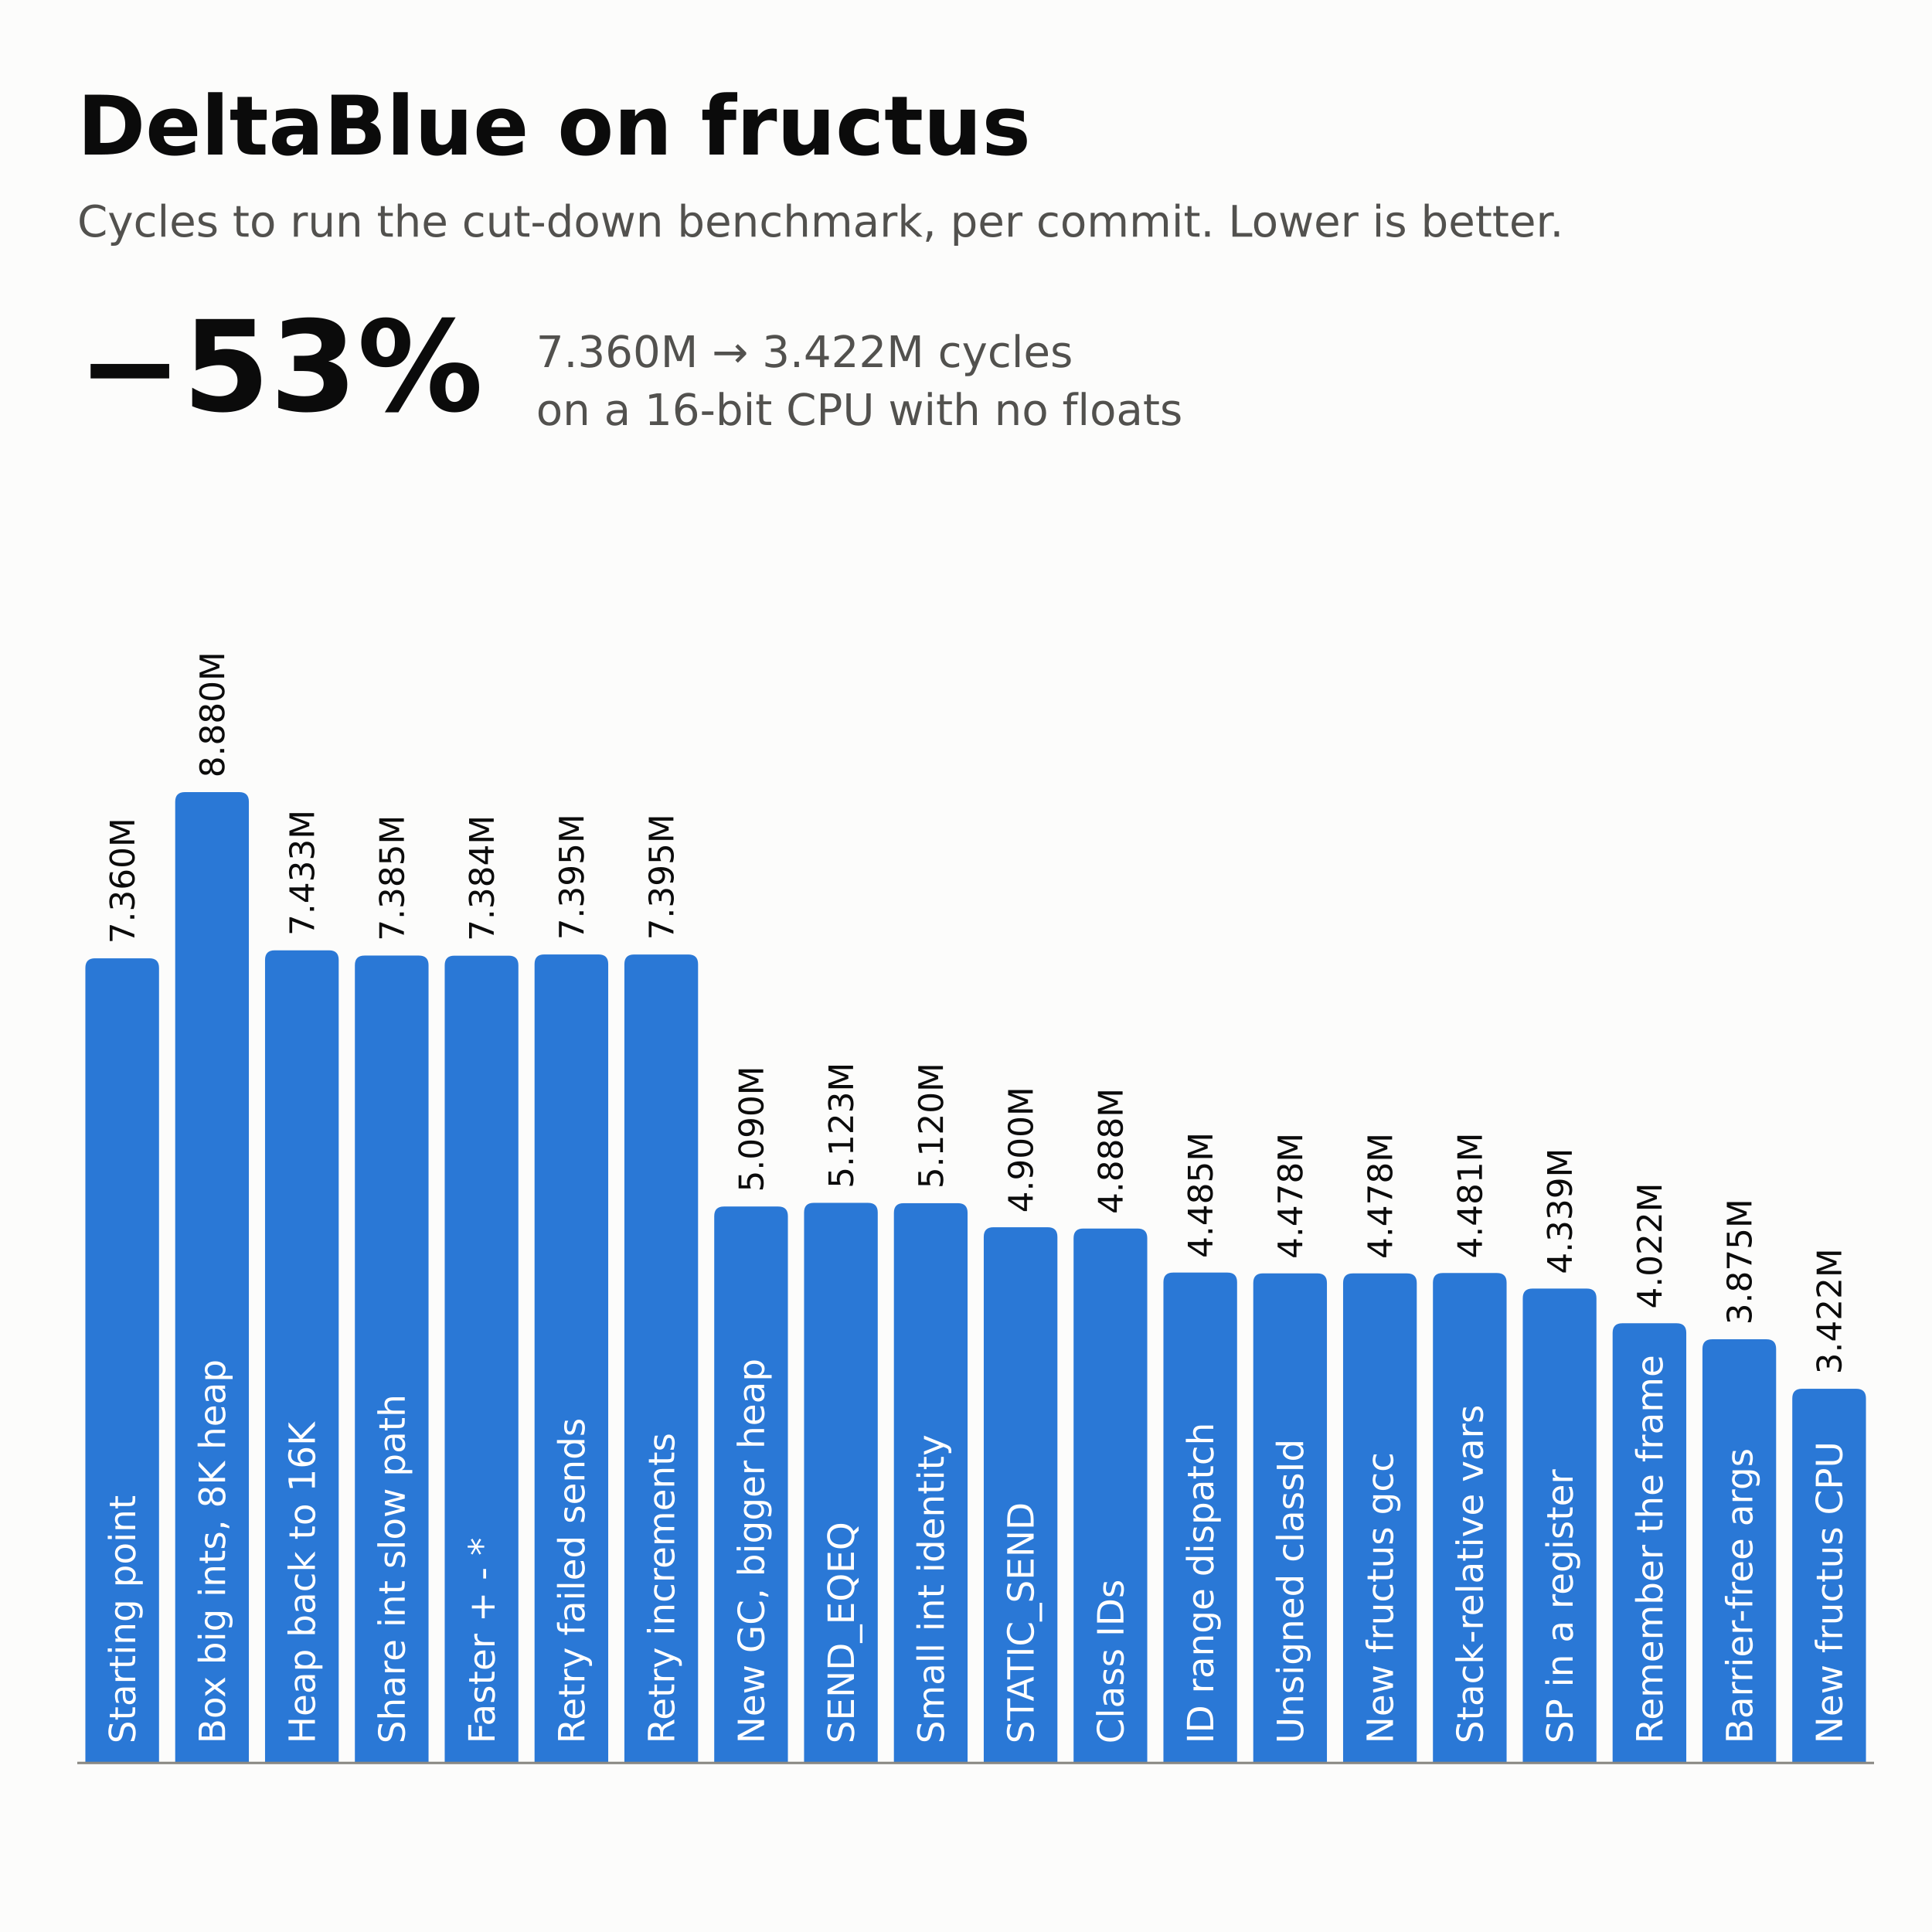
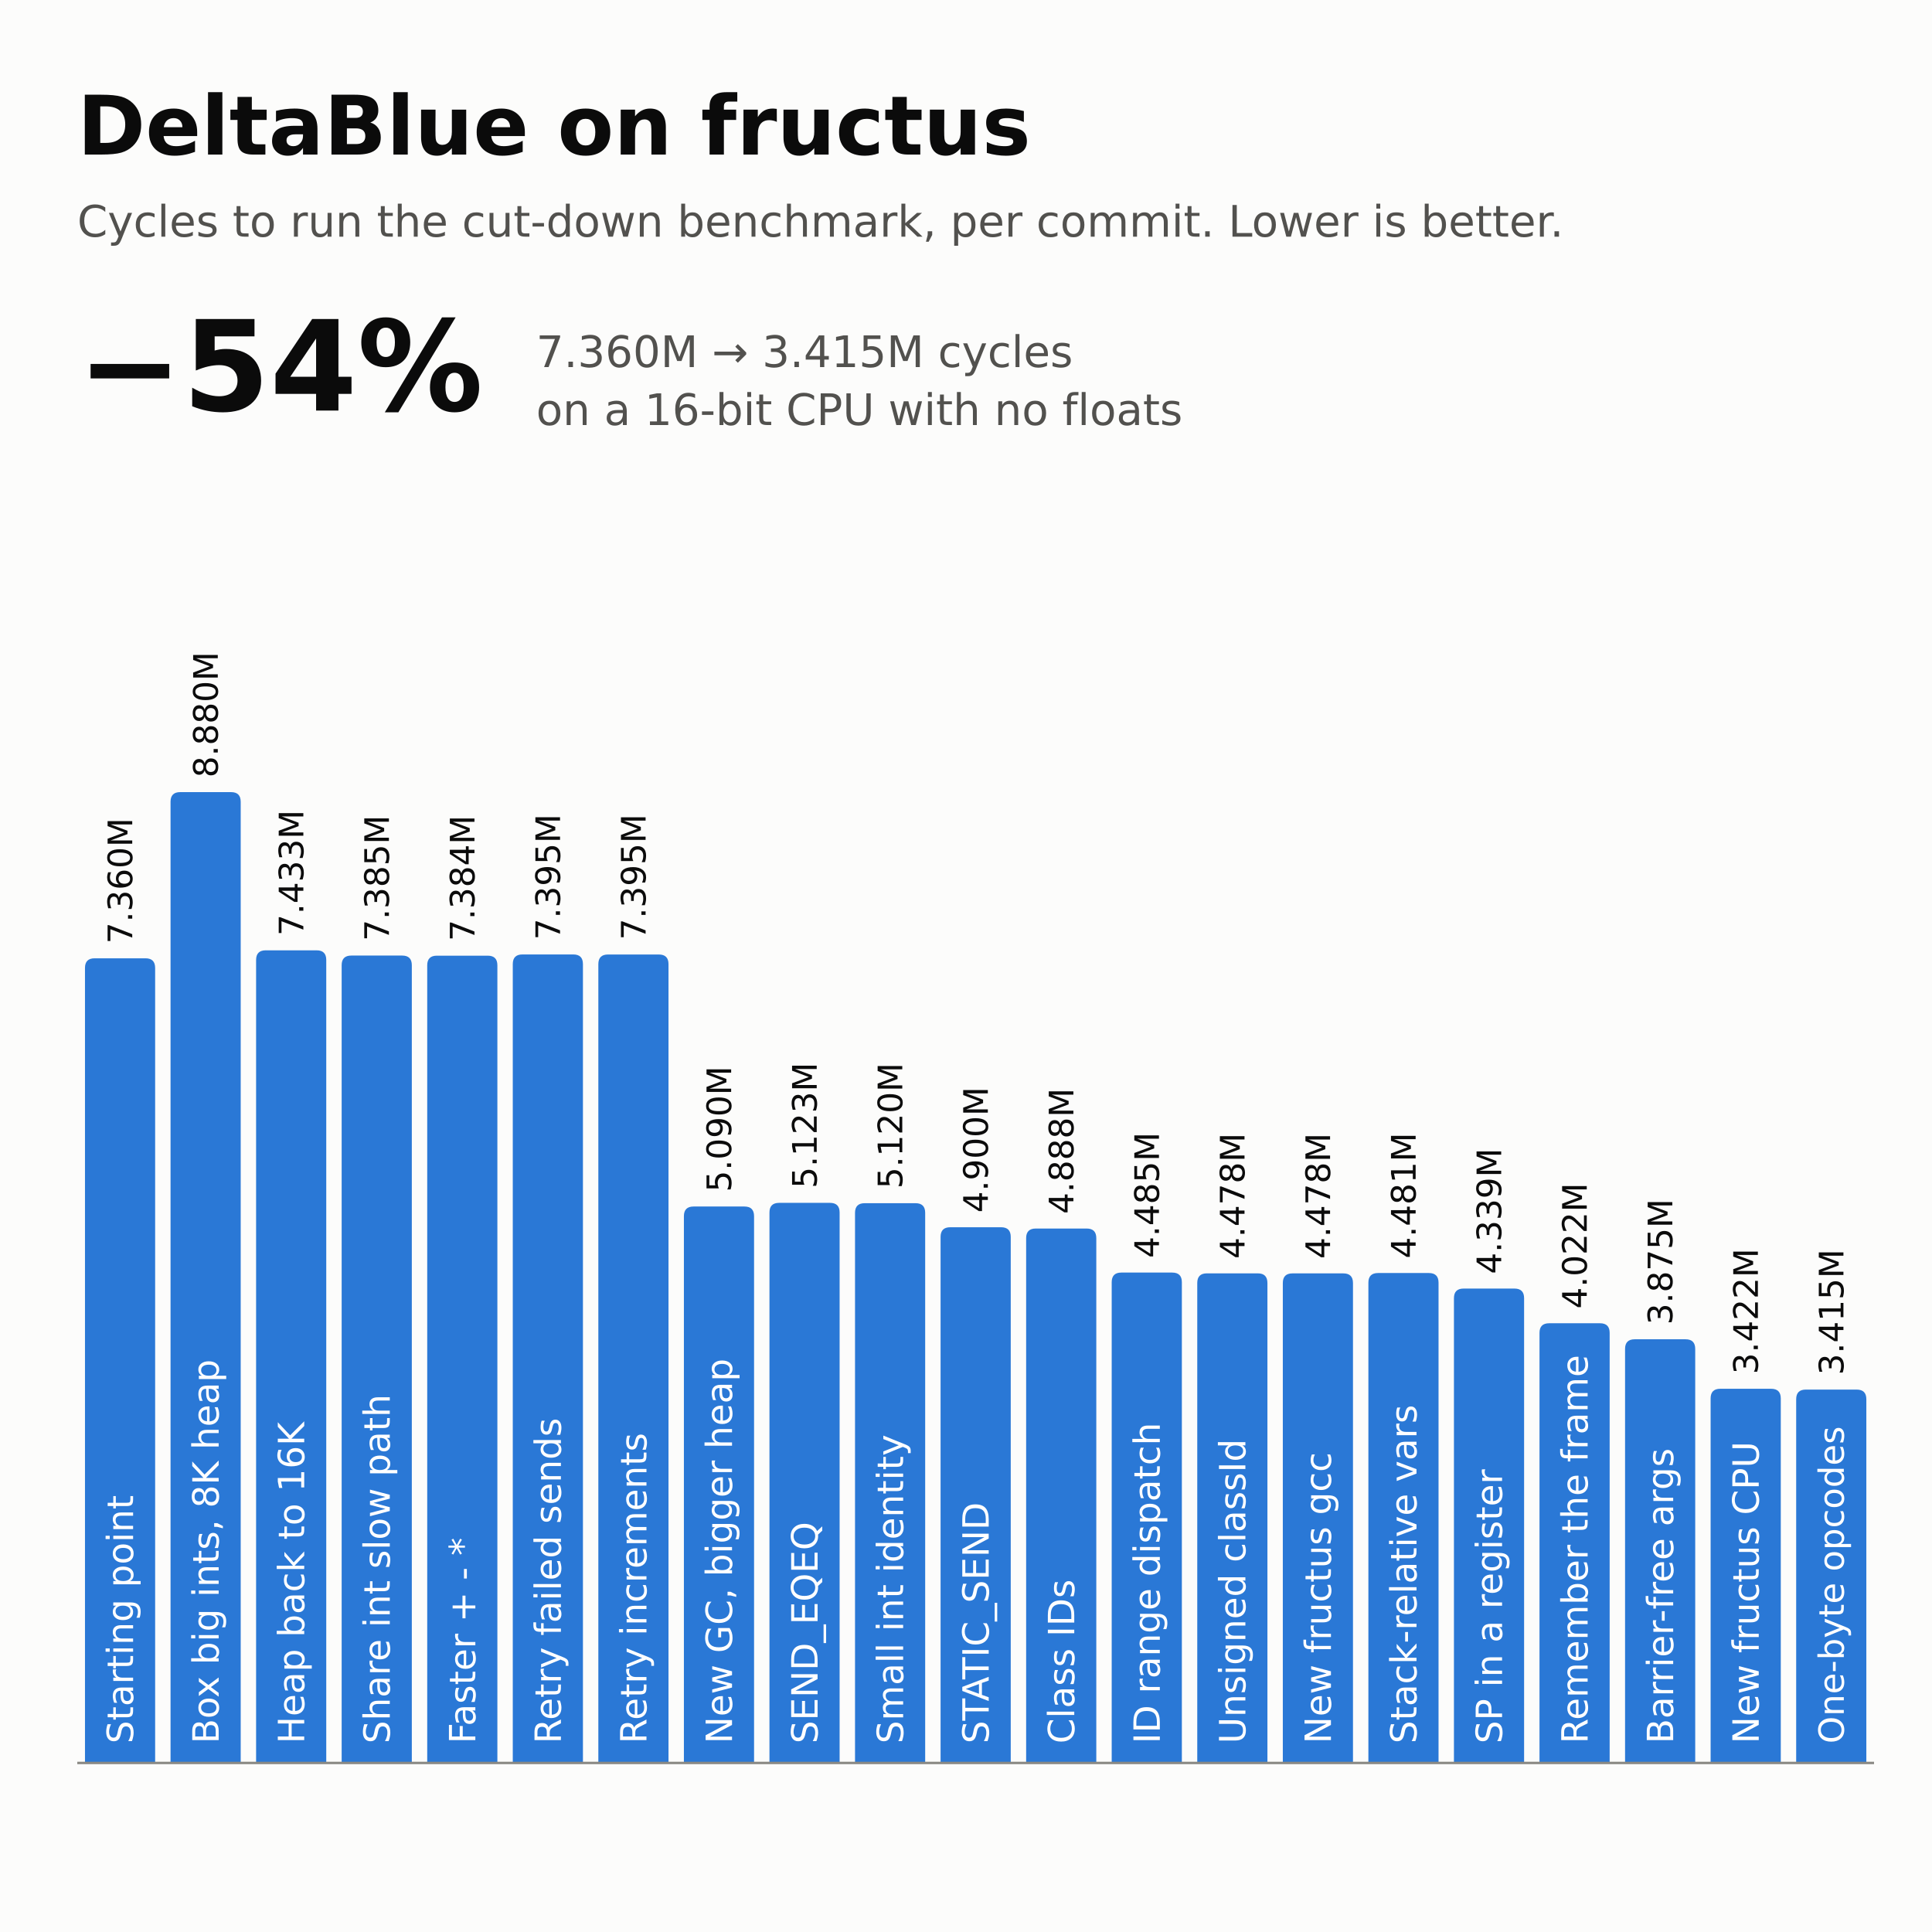
<svg xmlns="http://www.w3.org/2000/svg" width="800" height="800" viewBox="0 0 800 800" font-family="'DejaVu Sans', 'Liberation Sans', sans-serif">
  <rect width="800" height="800" fill="#fcfcfb" />
  <text x="32" y="64" font-size="34" font-weight="bold" fill="#0b0b0b">DeltaBlue on fructus</text>
  <text x="32" y="98" font-size="18" fill="#52514e">Cycles to run the cut-down benchmark, per commit. Lower is better.</text>
-   <text x="32" y="170" font-size="52" font-weight="bold" fill="#0b0b0b">−53%</text>
-   <text x="222" y="152" font-size="18" fill="#52514e">7.360M → 3.422M cycles</text>
+   <text x="32" y="170" font-size="52" font-weight="bold" fill="#0b0b0b">−54%</text>
+   <text x="222" y="152" font-size="18" fill="#52514e">7.360M → 3.415M cycles</text>
  <text x="222" y="176" font-size="18" fill="#52514e">on a 16-bit CPU with no floats</text>
-   <path d="M35.348,730 V400.811 Q35.348,396.811 39.348,396.811 H61.852 Q65.852,396.811 65.852,400.811 V730 Z" fill="#2a78d6" />
-   <text transform="translate(55.64,390.8108) rotate(-90)" font-size="14" fill="#0b0b0b">7.360M</text>
-   <text transform="translate(56,722) rotate(-90)" font-size="15.0" fill="#ffffff">Starting point</text>
-   <path d="M72.548,730 V332 Q72.548,328 76.548,328 H99.052 Q103.052,328 103.052,332 V730 Z" fill="#2a78d6" />
-   <text transform="translate(92.84,322) rotate(-90)" font-size="14" fill="#0b0b0b">8.880M</text>
-   <text transform="translate(93.2,722) rotate(-90)" font-size="15.0" fill="#ffffff">Box big ints, 8K heap</text>
-   <path d="M109.748,730 V397.506 Q109.748,393.506 113.748,393.506 H136.252 Q140.252,393.506 140.252,397.506 V730 Z" fill="#2a78d6" />
-   <text transform="translate(130.04,387.5061) rotate(-90)" font-size="14" fill="#0b0b0b">7.433M</text>
-   <text transform="translate(130.4,722) rotate(-90)" font-size="15.0" fill="#ffffff">Heap back to 16K</text>
-   <path d="M146.948,730 V399.679 Q146.948,395.679 150.948,395.679 H173.452 Q177.452,395.679 177.452,399.679 V730 Z" fill="#2a78d6" />
-   <text transform="translate(167.24,389.6791) rotate(-90)" font-size="14" fill="#0b0b0b">7.385M</text>
-   <text transform="translate(167.6,722) rotate(-90)" font-size="15.0" fill="#ffffff">Share int slow path</text>
-   <path d="M184.148,730 V399.724 Q184.148,395.724 188.148,395.724 H210.652 Q214.652,395.724 214.652,399.724 V730 Z" fill="#2a78d6" />
-   <text transform="translate(204.44,389.7243) rotate(-90)" font-size="14" fill="#0b0b0b">7.384M</text>
-   <text transform="translate(204.8,722) rotate(-90)" font-size="15.0" fill="#ffffff">Faster + - *</text>
-   <path d="M221.348,730 V399.217 Q221.348,395.217 225.348,395.217 H247.852 Q251.852,395.217 251.852,399.217 V730 Z" fill="#2a78d6" />
-   <text transform="translate(241.64,389.217) rotate(-90)" font-size="14" fill="#0b0b0b">7.395M</text>
-   <text transform="translate(242,722) rotate(-90)" font-size="15.0" fill="#ffffff">Retry failed sends</text>
-   <path d="M258.548,730 V399.239 Q258.548,395.239 262.548,395.239 H285.052 Q289.052,395.239 289.052,399.239 V730 Z" fill="#2a78d6" />
-   <text transform="translate(278.84,389.2392) rotate(-90)" font-size="14" fill="#0b0b0b">7.395M</text>
-   <text transform="translate(279.2,722) rotate(-90)" font-size="15.0" fill="#ffffff">Retry increments</text>
-   <path d="M295.748,730 V503.592 Q295.748,499.592 299.748,499.592 H322.252 Q326.252,499.592 326.252,503.592 V730 Z" fill="#2a78d6" />
-   <text transform="translate(316.04,493.5921) rotate(-90)" font-size="14" fill="#0b0b0b">5.090M</text>
-   <text transform="translate(316.4,722) rotate(-90)" font-size="15.0" fill="#ffffff">New GC, bigger heap</text>
-   <path d="M332.948,730 V502.077 Q332.948,498.077 336.948,498.077 H359.452 Q363.452,498.077 363.452,502.077 V730 Z" fill="#2a78d6" />
-   <text transform="translate(353.24,492.0771) rotate(-90)" font-size="14" fill="#0b0b0b">5.123M</text>
-   <text transform="translate(353.6,722) rotate(-90)" font-size="15.0" fill="#ffffff">SEND_EQEQ</text>
-   <path d="M370.148,730 V502.216 Q370.148,498.216 374.148,498.216 H396.652 Q400.652,498.216 400.652,502.216 V730 Z" fill="#2a78d6" />
-   <text transform="translate(390.44,492.2162) rotate(-90)" font-size="14" fill="#0b0b0b">5.120M</text>
-   <text transform="translate(390.8,722) rotate(-90)" font-size="15.0" fill="#ffffff">Small int identity</text>
-   <path d="M407.348,730 V512.176 Q407.348,508.176 411.348,508.176 H433.852 Q437.852,508.176 437.852,512.176 V730 Z" fill="#2a78d6" />
-   <text transform="translate(427.64,502.1757) rotate(-90)" font-size="14" fill="#0b0b0b">4.900M</text>
-   <text transform="translate(428,722) rotate(-90)" font-size="15.0" fill="#ffffff">STATIC_SEND</text>
-   <path d="M444.548,730 V512.708 Q444.548,508.708 448.548,508.708 H471.052 Q475.052,508.708 475.052,512.708 V730 Z" fill="#2a78d6" />
-   <text transform="translate(464.84,502.7081) rotate(-90)" font-size="14" fill="#0b0b0b">4.888M</text>
-   <text transform="translate(465.2,722) rotate(-90)" font-size="15.0" fill="#ffffff">Class IDs</text>
-   <path d="M481.748,730 V530.944 Q481.748,526.944 485.748,526.944 H508.252 Q512.252,526.944 512.252,530.944 V730 Z" fill="#2a78d6" />
-   <text transform="translate(502.04,520.9442) rotate(-90)" font-size="14" fill="#0b0b0b">4.485M</text>
-   <text transform="translate(502.4,722) rotate(-90)" font-size="15.0" fill="#ffffff">ID range dispatch</text>
-   <path d="M518.948,730 V531.269 Q518.948,527.269 522.948,527.269 H545.452 Q549.452,527.269 549.452,531.269 V730 Z" fill="#2a78d6" />
-   <text transform="translate(539.24,521.2691) rotate(-90)" font-size="14" fill="#0b0b0b">4.478M</text>
-   <text transform="translate(539.6,722) rotate(-90)" font-size="15.0" fill="#ffffff">Unsigned classId</text>
-   <path d="M556.148,730 V531.282 Q556.148,527.282 560.148,527.282 H582.652 Q586.652,527.282 586.652,531.282 V730 Z" fill="#2a78d6" />
-   <text transform="translate(576.44,521.2819) rotate(-90)" font-size="14" fill="#0b0b0b">4.478M</text>
-   <text transform="translate(576.8,722) rotate(-90)" font-size="15.0" fill="#ffffff">New fructus gcc</text>
-   <path d="M593.348,730 V531.134 Q593.348,527.134 597.348,527.134 H619.852 Q623.852,527.134 623.852,531.134 V730 Z" fill="#2a78d6" />
-   <text transform="translate(613.64,521.1337) rotate(-90)" font-size="14" fill="#0b0b0b">4.481M</text>
-   <text transform="translate(614,722) rotate(-90)" font-size="15.0" fill="#ffffff">Stack-relative vars</text>
-   <path d="M630.548,730 V537.568 Q630.548,533.568 634.548,533.568 H657.052 Q661.052,533.568 661.052,537.568 V730 Z" fill="#2a78d6" />
-   <text transform="translate(650.84,527.5683) rotate(-90)" font-size="14" fill="#0b0b0b">4.339M</text>
-   <text transform="translate(651.2,722) rotate(-90)" font-size="15.0" fill="#ffffff">SP in a register</text>
-   <path d="M667.748,730 V551.931 Q667.748,547.931 671.748,547.931 H694.252 Q698.252,547.931 698.252,551.931 V730 Z" fill="#2a78d6" />
-   <text transform="translate(688.04,541.9311) rotate(-90)" font-size="14" fill="#0b0b0b">4.022M</text>
-   <text transform="translate(688.4,722) rotate(-90)" font-size="15.0" fill="#ffffff">Remember the frame</text>
-   <path d="M704.948,730 V558.569 Q704.948,554.569 708.948,554.569 H731.452 Q735.452,554.569 735.452,558.569 V730 Z" fill="#2a78d6" />
-   <text transform="translate(725.24,548.5687) rotate(-90)" font-size="14" fill="#0b0b0b">3.875M</text>
-   <text transform="translate(725.6,722) rotate(-90)" font-size="15.0" fill="#ffffff">Barrier-free args</text>
-   <path d="M742.148,730 V579.064 Q742.148,575.064 746.148,575.064 H768.652 Q772.652,575.064 772.652,579.064 V730 Z" fill="#2a78d6" />
-   <text transform="translate(762.44,569.0644) rotate(-90)" font-size="14" fill="#0b0b0b">3.422M</text>
-   <text transform="translate(762.8,722) rotate(-90)" font-size="15.0" fill="#ffffff">New fructus CPU</text>
+   <path d="M35.189,730 V400.811 Q35.189,396.811 39.189,396.811 H60.24 Q64.24,396.811 64.24,400.811 V730 Z" fill="#2a78d6" />
+   <text transform="translate(54.75429,390.8108) rotate(-90)" font-size="14" fill="#0b0b0b">7.360M</text>
+   <text transform="translate(55.11429,722) rotate(-90)" font-size="15.0" fill="#ffffff">Starting point</text>
+   <path d="M70.617,730 V332 Q70.617,328 74.617,328 H95.669 Q99.669,328 99.669,332 V730 Z" fill="#2a78d6" />
+   <text transform="translate(90.18286,322) rotate(-90)" font-size="14" fill="#0b0b0b">8.880M</text>
+   <text transform="translate(90.54286,722) rotate(-90)" font-size="15.0" fill="#ffffff">Box big ints, 8K heap</text>
+   <path d="M106.046,730 V397.506 Q106.046,393.506 110.046,393.506 H131.097 Q135.097,393.506 135.097,397.506 V730 Z" fill="#2a78d6" />
+   <text transform="translate(125.6114,387.5061) rotate(-90)" font-size="14" fill="#0b0b0b">7.433M</text>
+   <text transform="translate(125.9714,722) rotate(-90)" font-size="15.0" fill="#ffffff">Heap back to 16K</text>
+   <path d="M141.474,730 V399.679 Q141.474,395.679 145.474,395.679 H166.526 Q170.526,395.679 170.526,399.679 V730 Z" fill="#2a78d6" />
+   <text transform="translate(161.04,389.6791) rotate(-90)" font-size="14" fill="#0b0b0b">7.385M</text>
+   <text transform="translate(161.4,722) rotate(-90)" font-size="15.0" fill="#ffffff">Share int slow path</text>
+   <path d="M176.903,730 V399.724 Q176.903,395.724 180.903,395.724 H201.954 Q205.954,395.724 205.954,399.724 V730 Z" fill="#2a78d6" />
+   <text transform="translate(196.4686,389.7243) rotate(-90)" font-size="14" fill="#0b0b0b">7.384M</text>
+   <text transform="translate(196.8286,722) rotate(-90)" font-size="15.0" fill="#ffffff">Faster + - *</text>
+   <path d="M212.331,730 V399.217 Q212.331,395.217 216.331,395.217 H237.383 Q241.383,395.217 241.383,399.217 V730 Z" fill="#2a78d6" />
+   <text transform="translate(231.8971,389.217) rotate(-90)" font-size="14" fill="#0b0b0b">7.395M</text>
+   <text transform="translate(232.2571,722) rotate(-90)" font-size="15.0" fill="#ffffff">Retry failed sends</text>
+   <path d="M247.76,730 V399.239 Q247.76,395.239 251.76,395.239 H272.811 Q276.811,395.239 276.811,399.239 V730 Z" fill="#2a78d6" />
+   <text transform="translate(267.3257,389.2392) rotate(-90)" font-size="14" fill="#0b0b0b">7.395M</text>
+   <text transform="translate(267.6857,722) rotate(-90)" font-size="15.0" fill="#ffffff">Retry increments</text>
+   <path d="M283.189,730 V503.592 Q283.189,499.592 287.189,499.592 H308.24 Q312.24,499.592 312.24,503.592 V730 Z" fill="#2a78d6" />
+   <text transform="translate(302.7543,493.5921) rotate(-90)" font-size="14" fill="#0b0b0b">5.090M</text>
+   <text transform="translate(303.1143,722) rotate(-90)" font-size="15.0" fill="#ffffff">New GC, bigger heap</text>
+   <path d="M318.617,730 V502.077 Q318.617,498.077 322.617,498.077 H343.669 Q347.669,498.077 347.669,502.077 V730 Z" fill="#2a78d6" />
+   <text transform="translate(338.1829,492.0771) rotate(-90)" font-size="14" fill="#0b0b0b">5.123M</text>
+   <text transform="translate(338.5429,722) rotate(-90)" font-size="15.0" fill="#ffffff">SEND_EQEQ</text>
+   <path d="M354.046,730 V502.216 Q354.046,498.216 358.046,498.216 H379.097 Q383.097,498.216 383.097,502.216 V730 Z" fill="#2a78d6" />
+   <text transform="translate(373.6114,492.2162) rotate(-90)" font-size="14" fill="#0b0b0b">5.120M</text>
+   <text transform="translate(373.9714,722) rotate(-90)" font-size="15.0" fill="#ffffff">Small int identity</text>
+   <path d="M389.474,730 V512.176 Q389.474,508.176 393.474,508.176 H414.526 Q418.526,508.176 418.526,512.176 V730 Z" fill="#2a78d6" />
+   <text transform="translate(409.04,502.1757) rotate(-90)" font-size="14" fill="#0b0b0b">4.900M</text>
+   <text transform="translate(409.4,722) rotate(-90)" font-size="15.0" fill="#ffffff">STATIC_SEND</text>
+   <path d="M424.903,730 V512.708 Q424.903,508.708 428.903,508.708 H449.954 Q453.954,508.708 453.954,512.708 V730 Z" fill="#2a78d6" />
+   <text transform="translate(444.4686,502.7081) rotate(-90)" font-size="14" fill="#0b0b0b">4.888M</text>
+   <text transform="translate(444.8286,722) rotate(-90)" font-size="15.0" fill="#ffffff">Class IDs</text>
+   <path d="M460.331,730 V530.944 Q460.331,526.944 464.331,526.944 H485.383 Q489.383,526.944 489.383,530.944 V730 Z" fill="#2a78d6" />
+   <text transform="translate(479.8971,520.9442) rotate(-90)" font-size="14" fill="#0b0b0b">4.485M</text>
+   <text transform="translate(480.2571,722) rotate(-90)" font-size="15.0" fill="#ffffff">ID range dispatch</text>
+   <path d="M495.76,730 V531.269 Q495.76,527.269 499.76,527.269 H520.811 Q524.811,527.269 524.811,531.269 V730 Z" fill="#2a78d6" />
+   <text transform="translate(515.3257,521.2691) rotate(-90)" font-size="14" fill="#0b0b0b">4.478M</text>
+   <text transform="translate(515.6857,722) rotate(-90)" font-size="15.0" fill="#ffffff">Unsigned classId</text>
+   <path d="M531.189,730 V531.282 Q531.189,527.282 535.189,527.282 H556.24 Q560.24,527.282 560.24,531.282 V730 Z" fill="#2a78d6" />
+   <text transform="translate(550.7543,521.2819) rotate(-90)" font-size="14" fill="#0b0b0b">4.478M</text>
+   <text transform="translate(551.1143,722) rotate(-90)" font-size="15.0" fill="#ffffff">New fructus gcc</text>
+   <path d="M566.617,730 V531.134 Q566.617,527.134 570.617,527.134 H591.669 Q595.669,527.134 595.669,531.134 V730 Z" fill="#2a78d6" />
+   <text transform="translate(586.1829,521.1337) rotate(-90)" font-size="14" fill="#0b0b0b">4.481M</text>
+   <text transform="translate(586.5429,722) rotate(-90)" font-size="15.0" fill="#ffffff">Stack-relative vars</text>
+   <path d="M602.046,730 V537.568 Q602.046,533.568 606.046,533.568 H627.097 Q631.097,533.568 631.097,537.568 V730 Z" fill="#2a78d6" />
+   <text transform="translate(621.6114,527.5683) rotate(-90)" font-size="14" fill="#0b0b0b">4.339M</text>
+   <text transform="translate(621.9714,722) rotate(-90)" font-size="15.0" fill="#ffffff">SP in a register</text>
+   <path d="M637.474,730 V551.931 Q637.474,547.931 641.474,547.931 H662.526 Q666.526,547.931 666.526,551.931 V730 Z" fill="#2a78d6" />
+   <text transform="translate(657.04,541.9311) rotate(-90)" font-size="14" fill="#0b0b0b">4.022M</text>
+   <text transform="translate(657.4,722) rotate(-90)" font-size="15.0" fill="#ffffff">Remember the frame</text>
+   <path d="M672.903,730 V558.569 Q672.903,554.569 676.903,554.569 H697.954 Q701.954,554.569 701.954,558.569 V730 Z" fill="#2a78d6" />
+   <text transform="translate(692.4686,548.5687) rotate(-90)" font-size="14" fill="#0b0b0b">3.875M</text>
+   <text transform="translate(692.8286,722) rotate(-90)" font-size="15.0" fill="#ffffff">Barrier-free args</text>
+   <path d="M708.331,730 V579.064 Q708.331,575.064 712.331,575.064 H733.383 Q737.383,575.064 737.383,579.064 V730 Z" fill="#2a78d6" />
+   <text transform="translate(727.8971,569.0644) rotate(-90)" font-size="14" fill="#0b0b0b">3.422M</text>
+   <text transform="translate(728.2571,722) rotate(-90)" font-size="15.0" fill="#ffffff">New fructus CPU</text>
+   <path d="M743.76,730 V579.398 Q743.76,575.398 747.76,575.398 H768.811 Q772.811,575.398 772.811,579.398 V730 Z" fill="#2a78d6" />
+   <text transform="translate(763.3257,569.3979) rotate(-90)" font-size="14" fill="#0b0b0b">3.415M</text>
+   <text transform="translate(763.4833,722) rotate(-90)" font-size="14.4" fill="#ffffff">One-byte opcodes</text>
  <line x1="32" x2="776" y1="730" y2="730" stroke="#8a8984" stroke-width="1" />
</svg>
